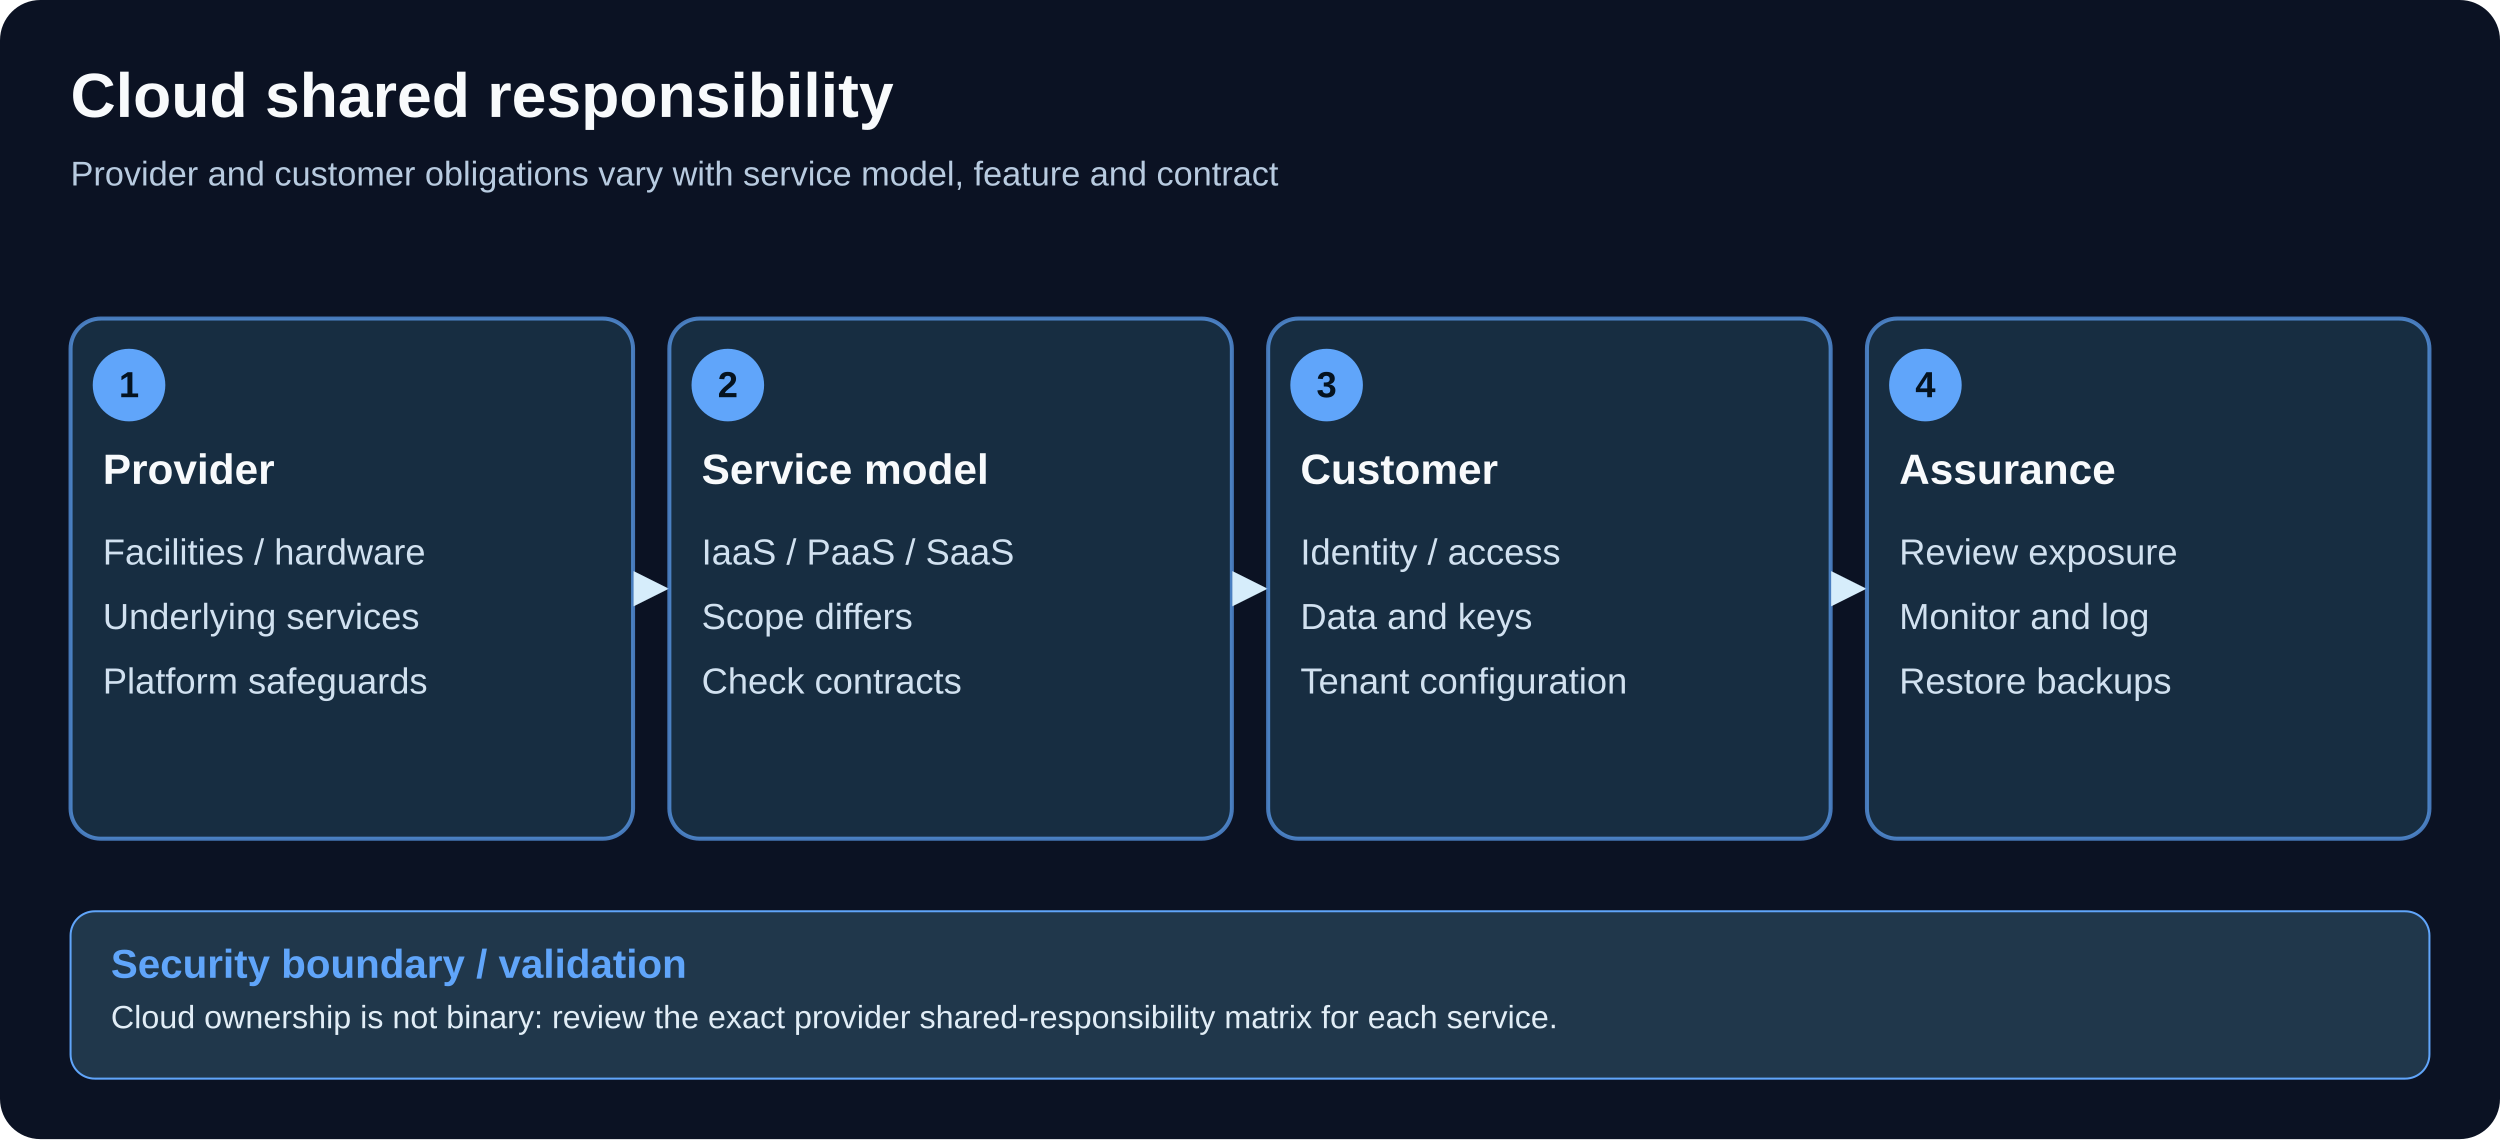
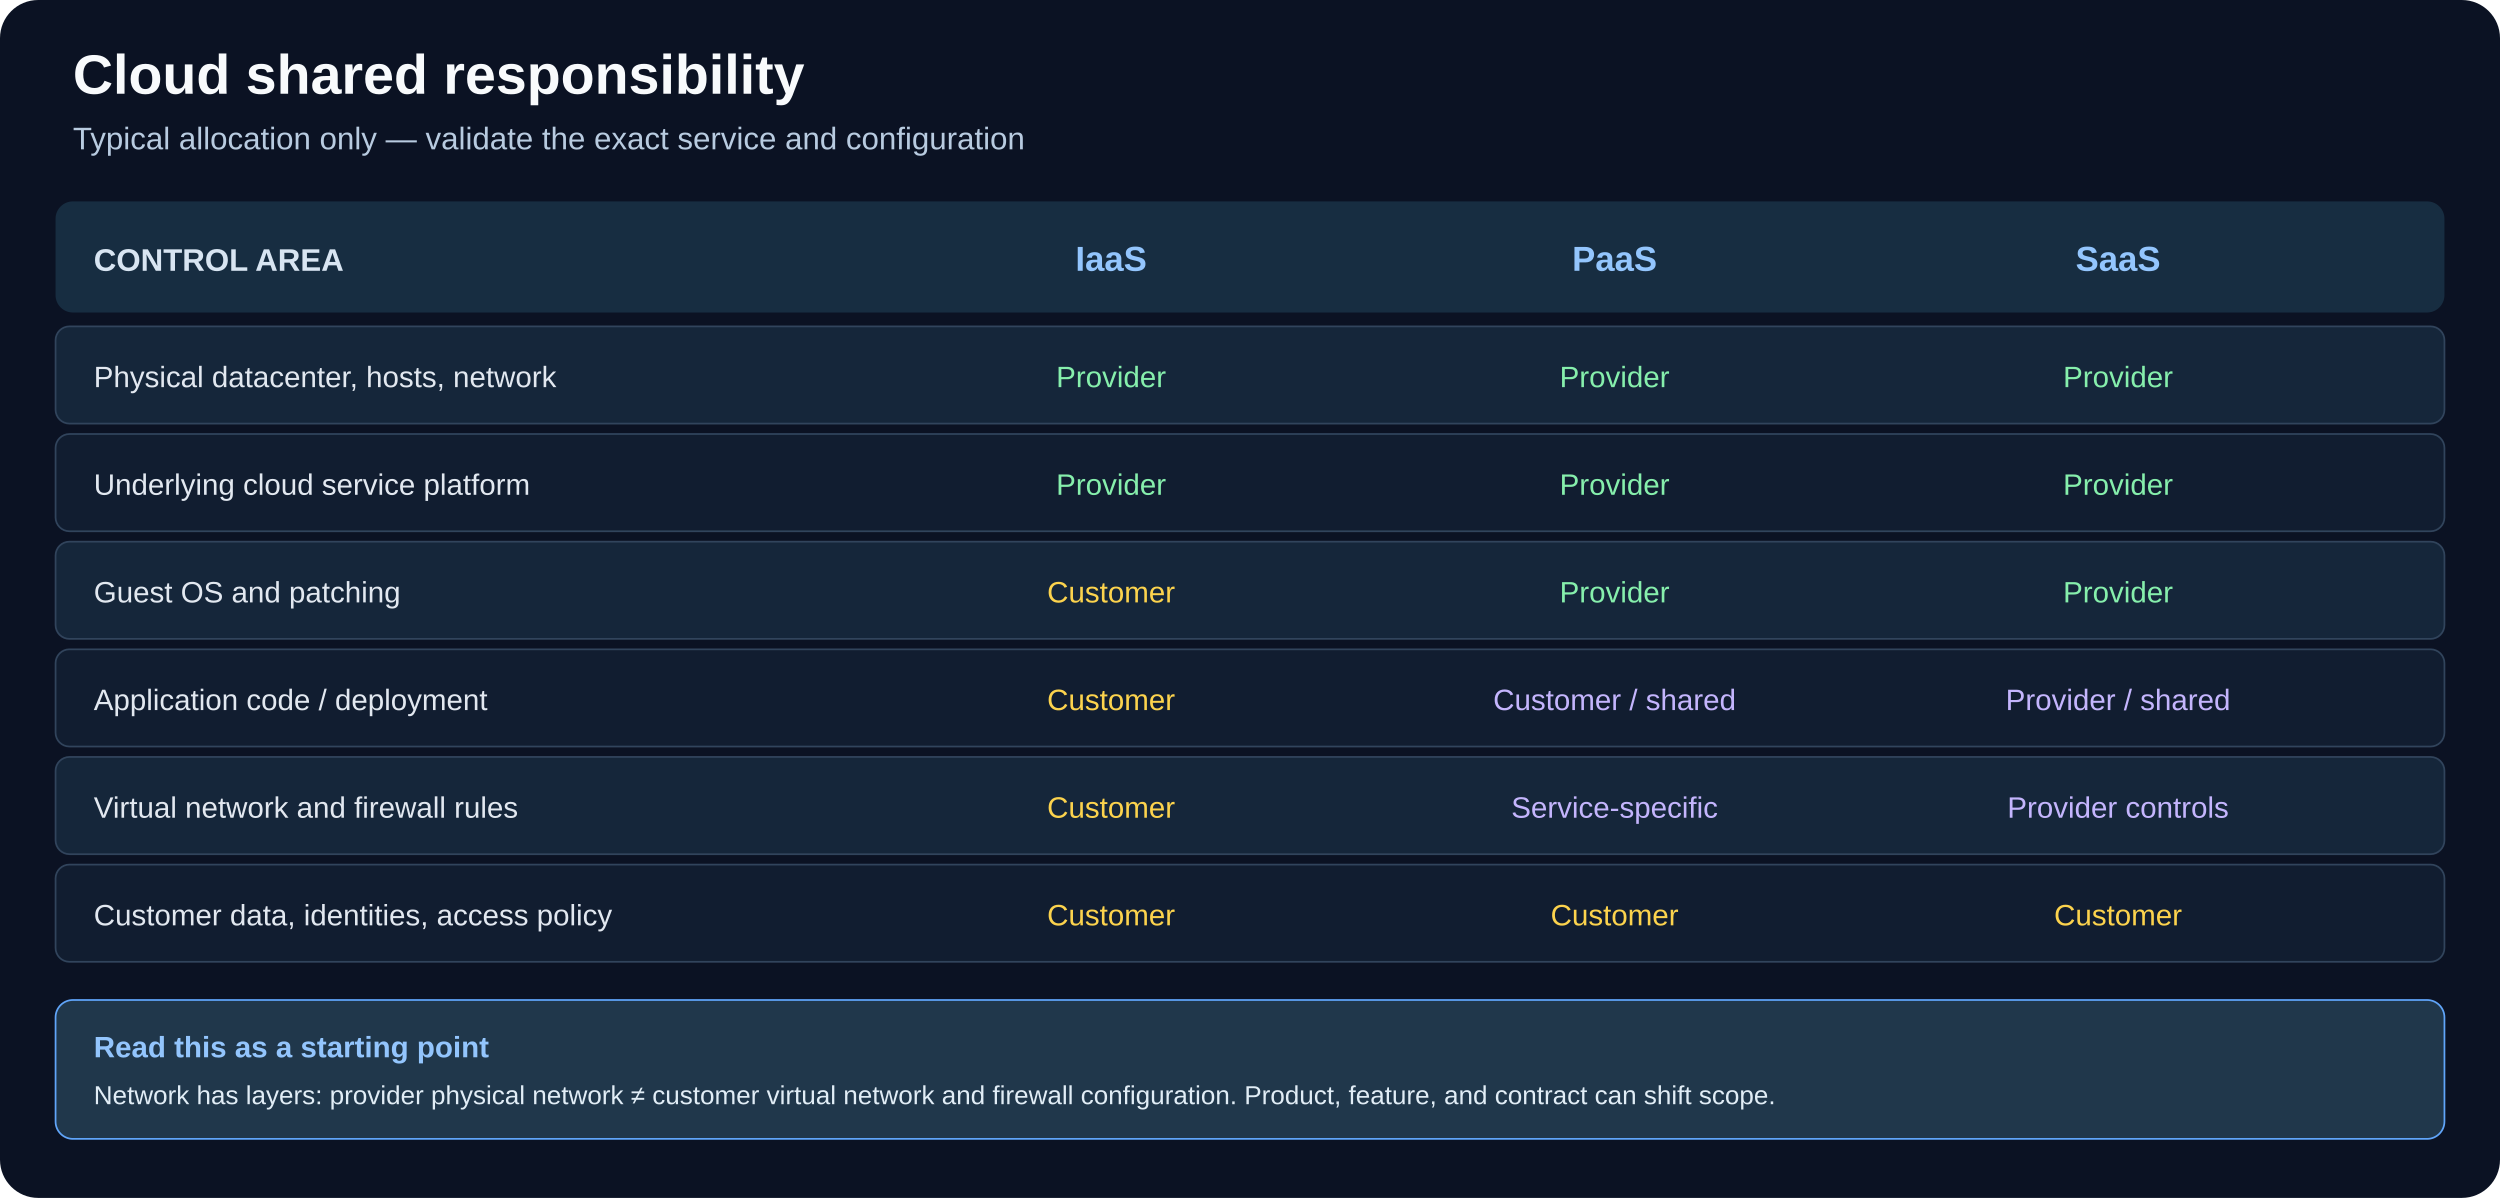
- <svg xmlns="http://www.w3.org/2000/svg" viewBox="0 0 1240 565" role="img" aria-labelledby="title desc">
-   <defs>
-     <marker id="arr" markerWidth="7" markerHeight="7" refX="5.5" refY="3.5" orient="auto">
-       <path d="M0 0L7 3.5L0 7Z" fill="#d6edfb" />
-     </marker>
-   </defs>
-   <rect width="1240" height="565" rx="20" fill="#0b1223" />
+ <svg xmlns="http://www.w3.org/2000/svg" viewBox="0 0 1440 690" role="img" aria-labelledby="title desc">
+   <rect width="1440" height="690" rx="22" fill="#0b1223" />
  <g font-family="Arial,Helvetica,sans-serif">
-     <text x="35" y="58" font-size="31" font-weight="700" fill="#f8fafc">Cloud shared responsibility</text>
-     <text x="35" y="92" font-size="17" fill="#b8cbe0">Provider and customer obligations vary with service model, feature and contract</text>
-     <rect x="35" y="158" width="279" height="258" rx="15" fill="#172d41" stroke="#60a5fa" stroke-opacity=".7" stroke-width="2" />
-     <circle cx="64" cy="191" r="18" fill="#60a5fa" />
-     <text x="64" y="197" font-size="18" font-weight="700" fill="#051320" text-anchor="middle">1</text>
-     <text x="51" y="240" font-size="21" font-weight="700" fill="#f8fafc">Provider</text>
-     <text x="51" y="280" font-size="18" fill="#d1e1f0">Facilities / hardware</text>
-     <text x="51" y="312" font-size="18" fill="#d1e1f0">Underlying services</text>
-     <text x="51" y="344" font-size="18" fill="#d1e1f0">Platform safeguards</text>
-     <path d="M315 292h13" stroke="#d6edfb" stroke-width="2.5" marker-end="url(#arr)" />
-     <rect x="332" y="158" width="279" height="258" rx="15" fill="#172d41" stroke="#60a5fa" stroke-opacity=".7" stroke-width="2" />
-     <circle cx="361" cy="191" r="18" fill="#60a5fa" />
-     <text x="361" y="197" font-size="18" font-weight="700" fill="#051320" text-anchor="middle">2</text>
-     <text x="348" y="240" font-size="21" font-weight="700" fill="#f8fafc">Service model</text>
-     <text x="348" y="280" font-size="18" fill="#d1e1f0">IaaS / PaaS / SaaS</text>
-     <text x="348" y="312" font-size="18" fill="#d1e1f0">Scope differs</text>
-     <text x="348" y="344" font-size="18" fill="#d1e1f0">Check contracts</text>
-     <path d="M612 292h13" stroke="#d6edfb" stroke-width="2.5" marker-end="url(#arr)" />
-     <rect x="629" y="158" width="279" height="258" rx="15" fill="#172d41" stroke="#60a5fa" stroke-opacity=".7" stroke-width="2" />
-     <circle cx="658" cy="191" r="18" fill="#60a5fa" />
-     <text x="658" y="197" font-size="18" font-weight="700" fill="#051320" text-anchor="middle">3</text>
-     <text x="645" y="240" font-size="21" font-weight="700" fill="#f8fafc">Customer</text>
-     <text x="645" y="280" font-size="18" fill="#d1e1f0">Identity / access</text>
-     <text x="645" y="312" font-size="18" fill="#d1e1f0">Data and keys</text>
-     <text x="645" y="344" font-size="18" fill="#d1e1f0">Tenant configuration</text>
-     <path d="M909 292h13" stroke="#d6edfb" stroke-width="2.5" marker-end="url(#arr)" />
-     <rect x="926" y="158" width="279" height="258" rx="15" fill="#172d41" stroke="#60a5fa" stroke-opacity=".7" stroke-width="2" />
-     <circle cx="955" cy="191" r="18" fill="#60a5fa" />
-     <text x="955" y="197" font-size="18" font-weight="700" fill="#051320" text-anchor="middle">4</text>
-     <text x="942" y="240" font-size="21" font-weight="700" fill="#f8fafc">Assurance</text>
-     <text x="942" y="280" font-size="18" fill="#d1e1f0">Review exposure</text>
-     <text x="942" y="312" font-size="18" fill="#d1e1f0">Monitor and log</text>
-     <text x="942" y="344" font-size="18" fill="#d1e1f0">Restore backups</text>
-     <rect x="35" y="452" width="1170" height="83" rx="12" fill="#20374b" stroke="#60a5fa" />
-     <text x="55" y="485" fill="#60a5fa" font-size="20" font-weight="700">Security boundary / validation</text>
-     <text x="55" y="510" fill="#e1edf6" font-size="16">Cloud ownership is not binary: review the exact provider shared-responsibility matrix for each service.</text>
+     <text x="42" y="54" fill="#f8fafc" font-size="32" font-weight="700">Cloud shared responsibility</text>
+     <text x="42" y="86" fill="#b8cbe0" font-size="18">Typical allocation only — validate the exact service and configuration</text>
+     <rect x="32" y="116" width="1376" height="64" rx="10" fill="#172d41" />
+     <text x="54" y="156" fill="#d8e5f2" font-size="18" font-weight="700">CONTROL AREA</text>
+     <text x="640" y="156" fill="#93c5fd" font-size="20" font-weight="700" text-anchor="middle">IaaS</text>
+     <text x="930" y="156" fill="#93c5fd" font-size="20" font-weight="700" text-anchor="middle">PaaS</text>
+     <text x="1220" y="156" fill="#93c5fd" font-size="20" font-weight="700" text-anchor="middle">SaaS</text>
+     <rect x="32" y="188" width="1376" height="56" rx="8" fill="#15263a" stroke="#31445c" />
+     <text x="54" y="223" fill="#e2e8f0" font-size="17">Physical datacenter, hosts, network</text>
+     <text x="640" y="223" fill="#86efac" font-size="17" text-anchor="middle">Provider</text>
+     <text x="930" y="223" fill="#86efac" font-size="17" text-anchor="middle">Provider</text>
+     <text x="1220" y="223" fill="#86efac" font-size="17" text-anchor="middle">Provider</text>
+     <rect x="32" y="250" width="1376" height="56" rx="8" fill="#111d30" stroke="#31445c" />
+     <text x="54" y="285" fill="#e2e8f0" font-size="17">Underlying cloud service platform</text>
+     <text x="640" y="285" fill="#86efac" font-size="17" text-anchor="middle">Provider</text>
+     <text x="930" y="285" fill="#86efac" font-size="17" text-anchor="middle">Provider</text>
+     <text x="1220" y="285" fill="#86efac" font-size="17" text-anchor="middle">Provider</text>
+     <rect x="32" y="312" width="1376" height="56" rx="8" fill="#15263a" stroke="#31445c" />
+     <text x="54" y="347" fill="#e2e8f0" font-size="17">Guest OS and patching</text>
+     <text x="640" y="347" fill="#fcd34d" font-size="17" text-anchor="middle">Customer</text>
+     <text x="930" y="347" fill="#86efac" font-size="17" text-anchor="middle">Provider</text>
+     <text x="1220" y="347" fill="#86efac" font-size="17" text-anchor="middle">Provider</text>
+     <rect x="32" y="374" width="1376" height="56" rx="8" fill="#111d30" stroke="#31445c" />
+     <text x="54" y="409" fill="#e2e8f0" font-size="17">Application code / deployment</text>
+     <text x="640" y="409" fill="#fcd34d" font-size="17" text-anchor="middle">Customer</text>
+     <text x="930" y="409" fill="#c4b5fd" font-size="17" text-anchor="middle">Customer / shared</text>
+     <text x="1220" y="409" fill="#c4b5fd" font-size="17" text-anchor="middle">Provider / shared</text>
+     <rect x="32" y="436" width="1376" height="56" rx="8" fill="#15263a" stroke="#31445c" />
+     <text x="54" y="471" fill="#e2e8f0" font-size="17">Virtual network and firewall rules</text>
+     <text x="640" y="471" fill="#fcd34d" font-size="17" text-anchor="middle">Customer</text>
+     <text x="930" y="471" fill="#c4b5fd" font-size="17" text-anchor="middle">Service-specific</text>
+     <text x="1220" y="471" fill="#c4b5fd" font-size="17" text-anchor="middle">Provider controls</text>
+     <rect x="32" y="498" width="1376" height="56" rx="8" fill="#111d30" stroke="#31445c" />
+     <text x="54" y="533" fill="#e2e8f0" font-size="17">Customer data, identities, access policy</text>
+     <text x="640" y="533" fill="#fcd34d" font-size="17" text-anchor="middle">Customer</text>
+     <text x="930" y="533" fill="#fcd34d" font-size="17" text-anchor="middle">Customer</text>
+     <text x="1220" y="533" fill="#fcd34d" font-size="17" text-anchor="middle">Customer</text>
+     <rect x="32" y="576" width="1376" height="80" rx="10" fill="#20374b" stroke="#60a5fa" />
+     <text x="54" y="609" fill="#93c5fd" font-size="17" font-weight="700">Read this as a starting point</text>
+     <text x="54" y="636" fill="#e1edf6" font-size="15">Network has layers: provider physical network ≠ customer virtual network and firewall configuration. Product, feature, and contract can shift scope.</text>
  </g>
</svg>
